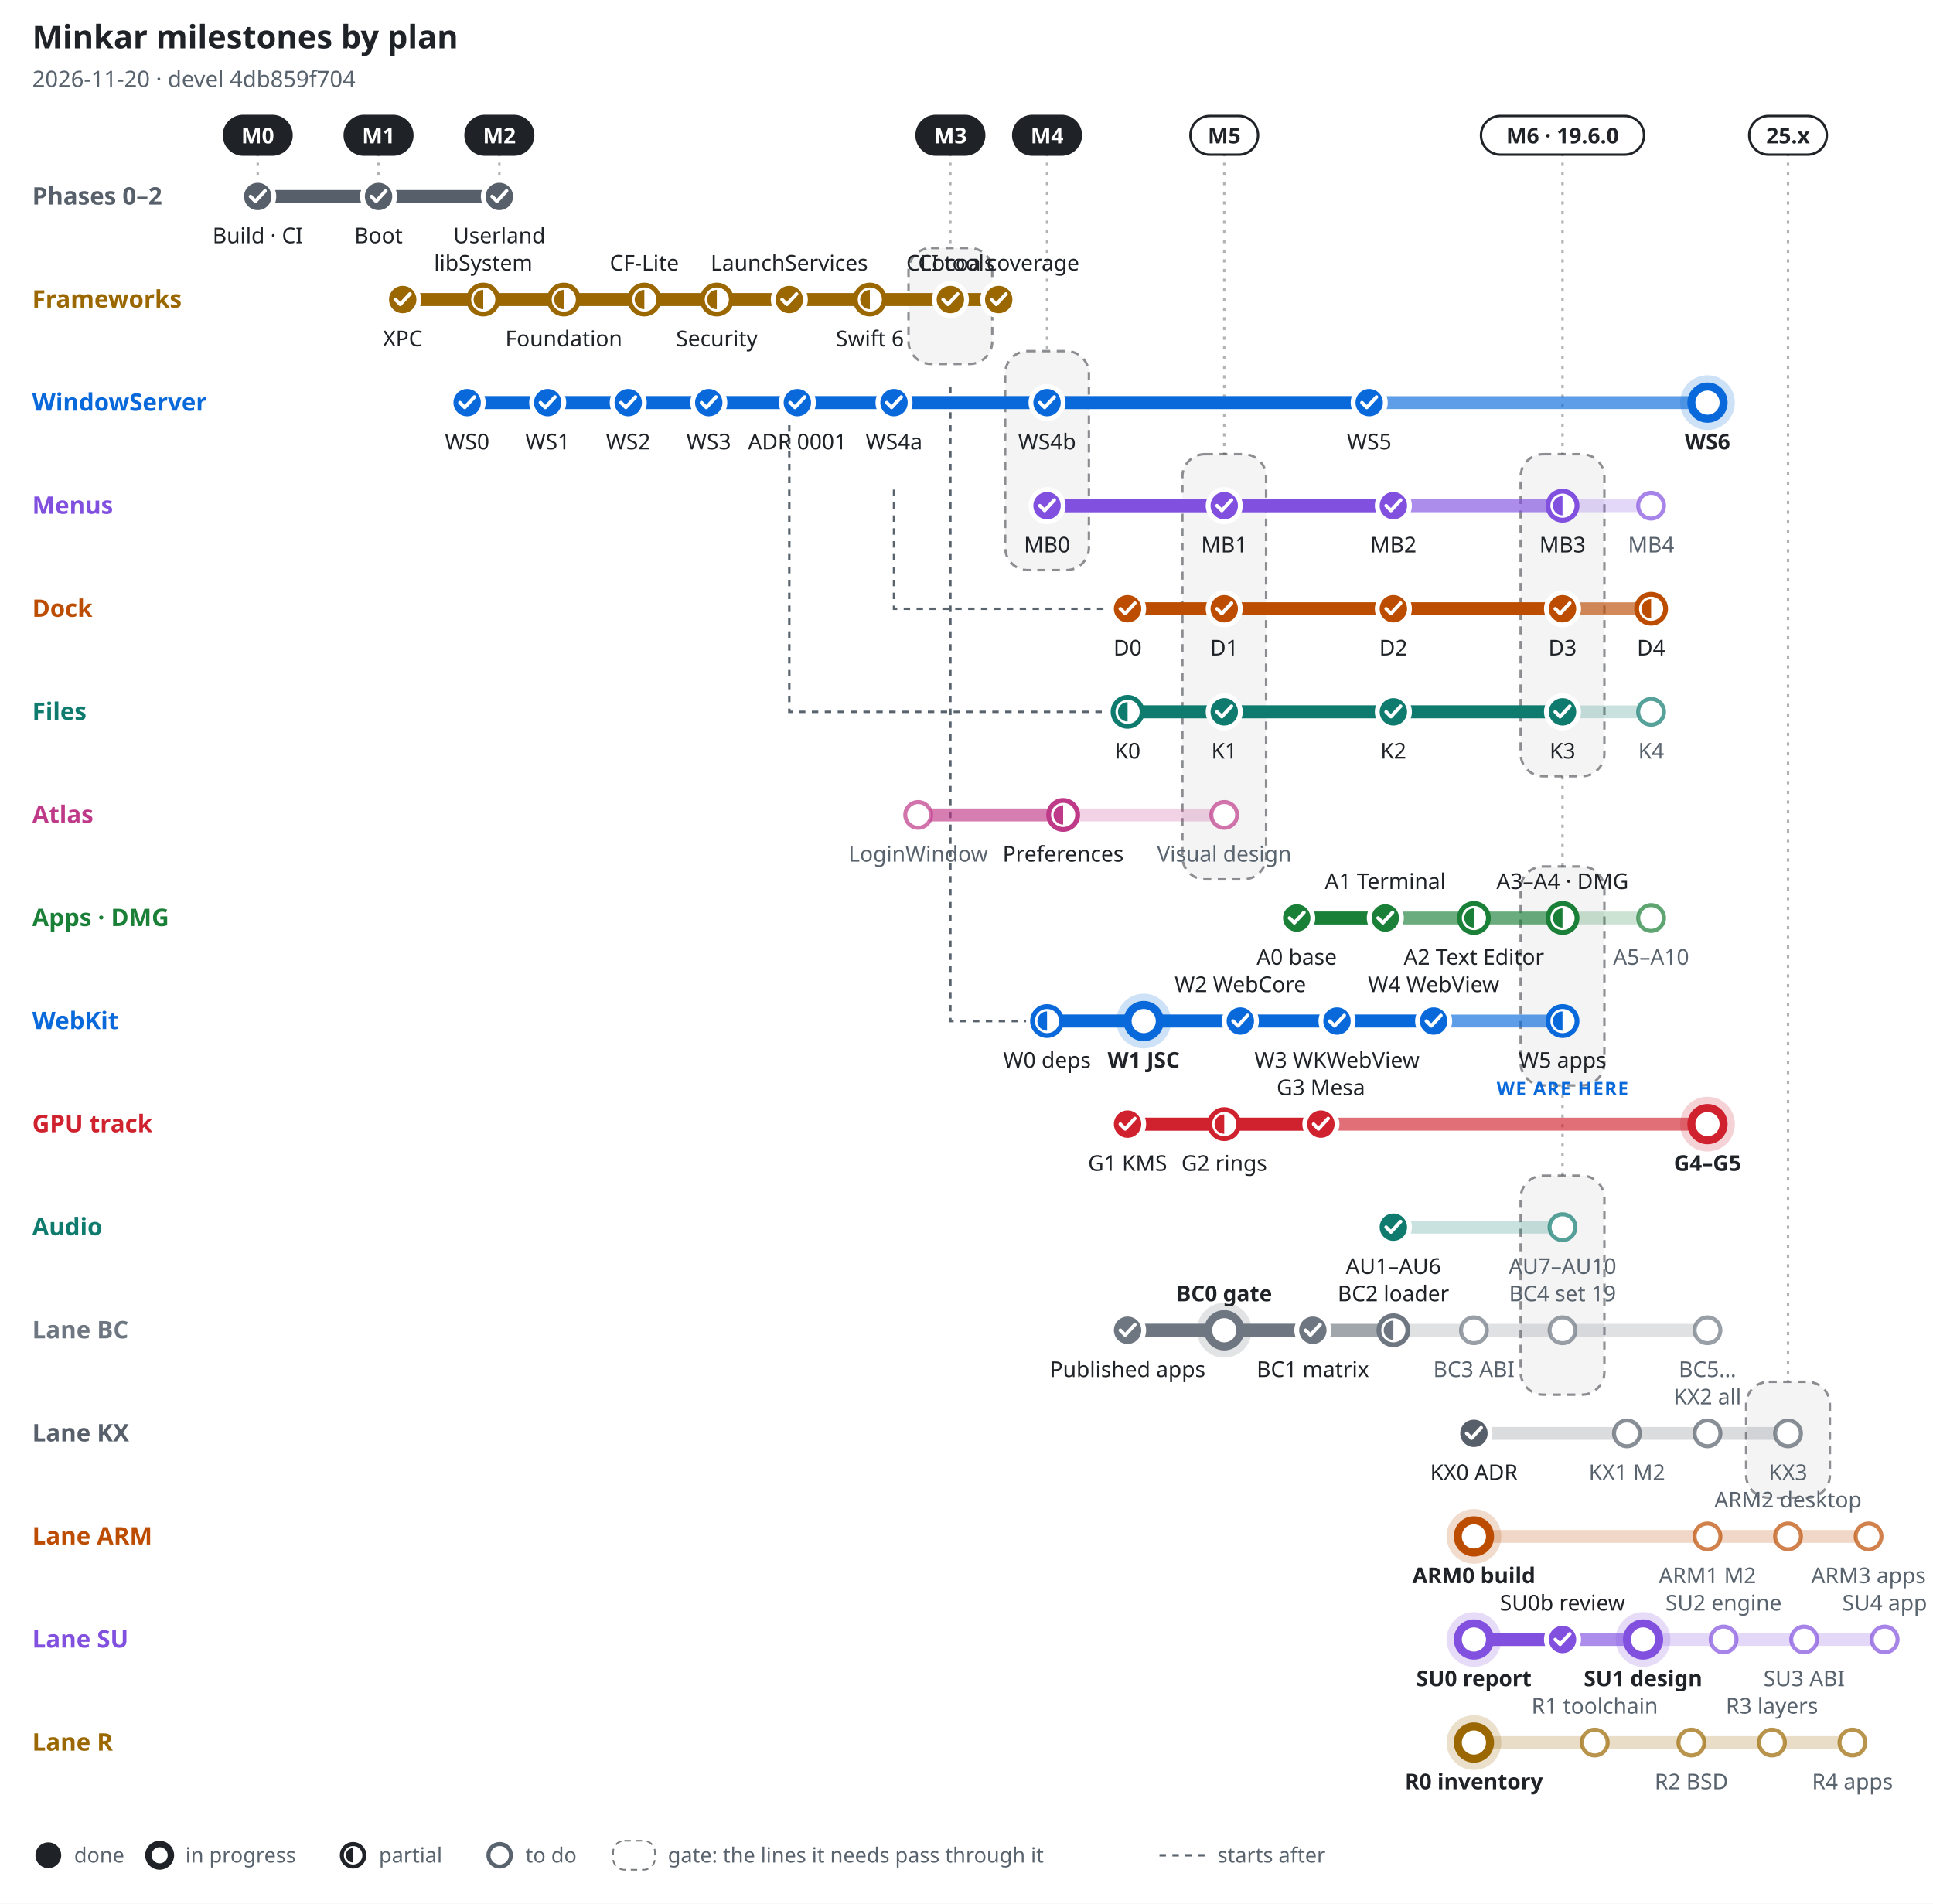
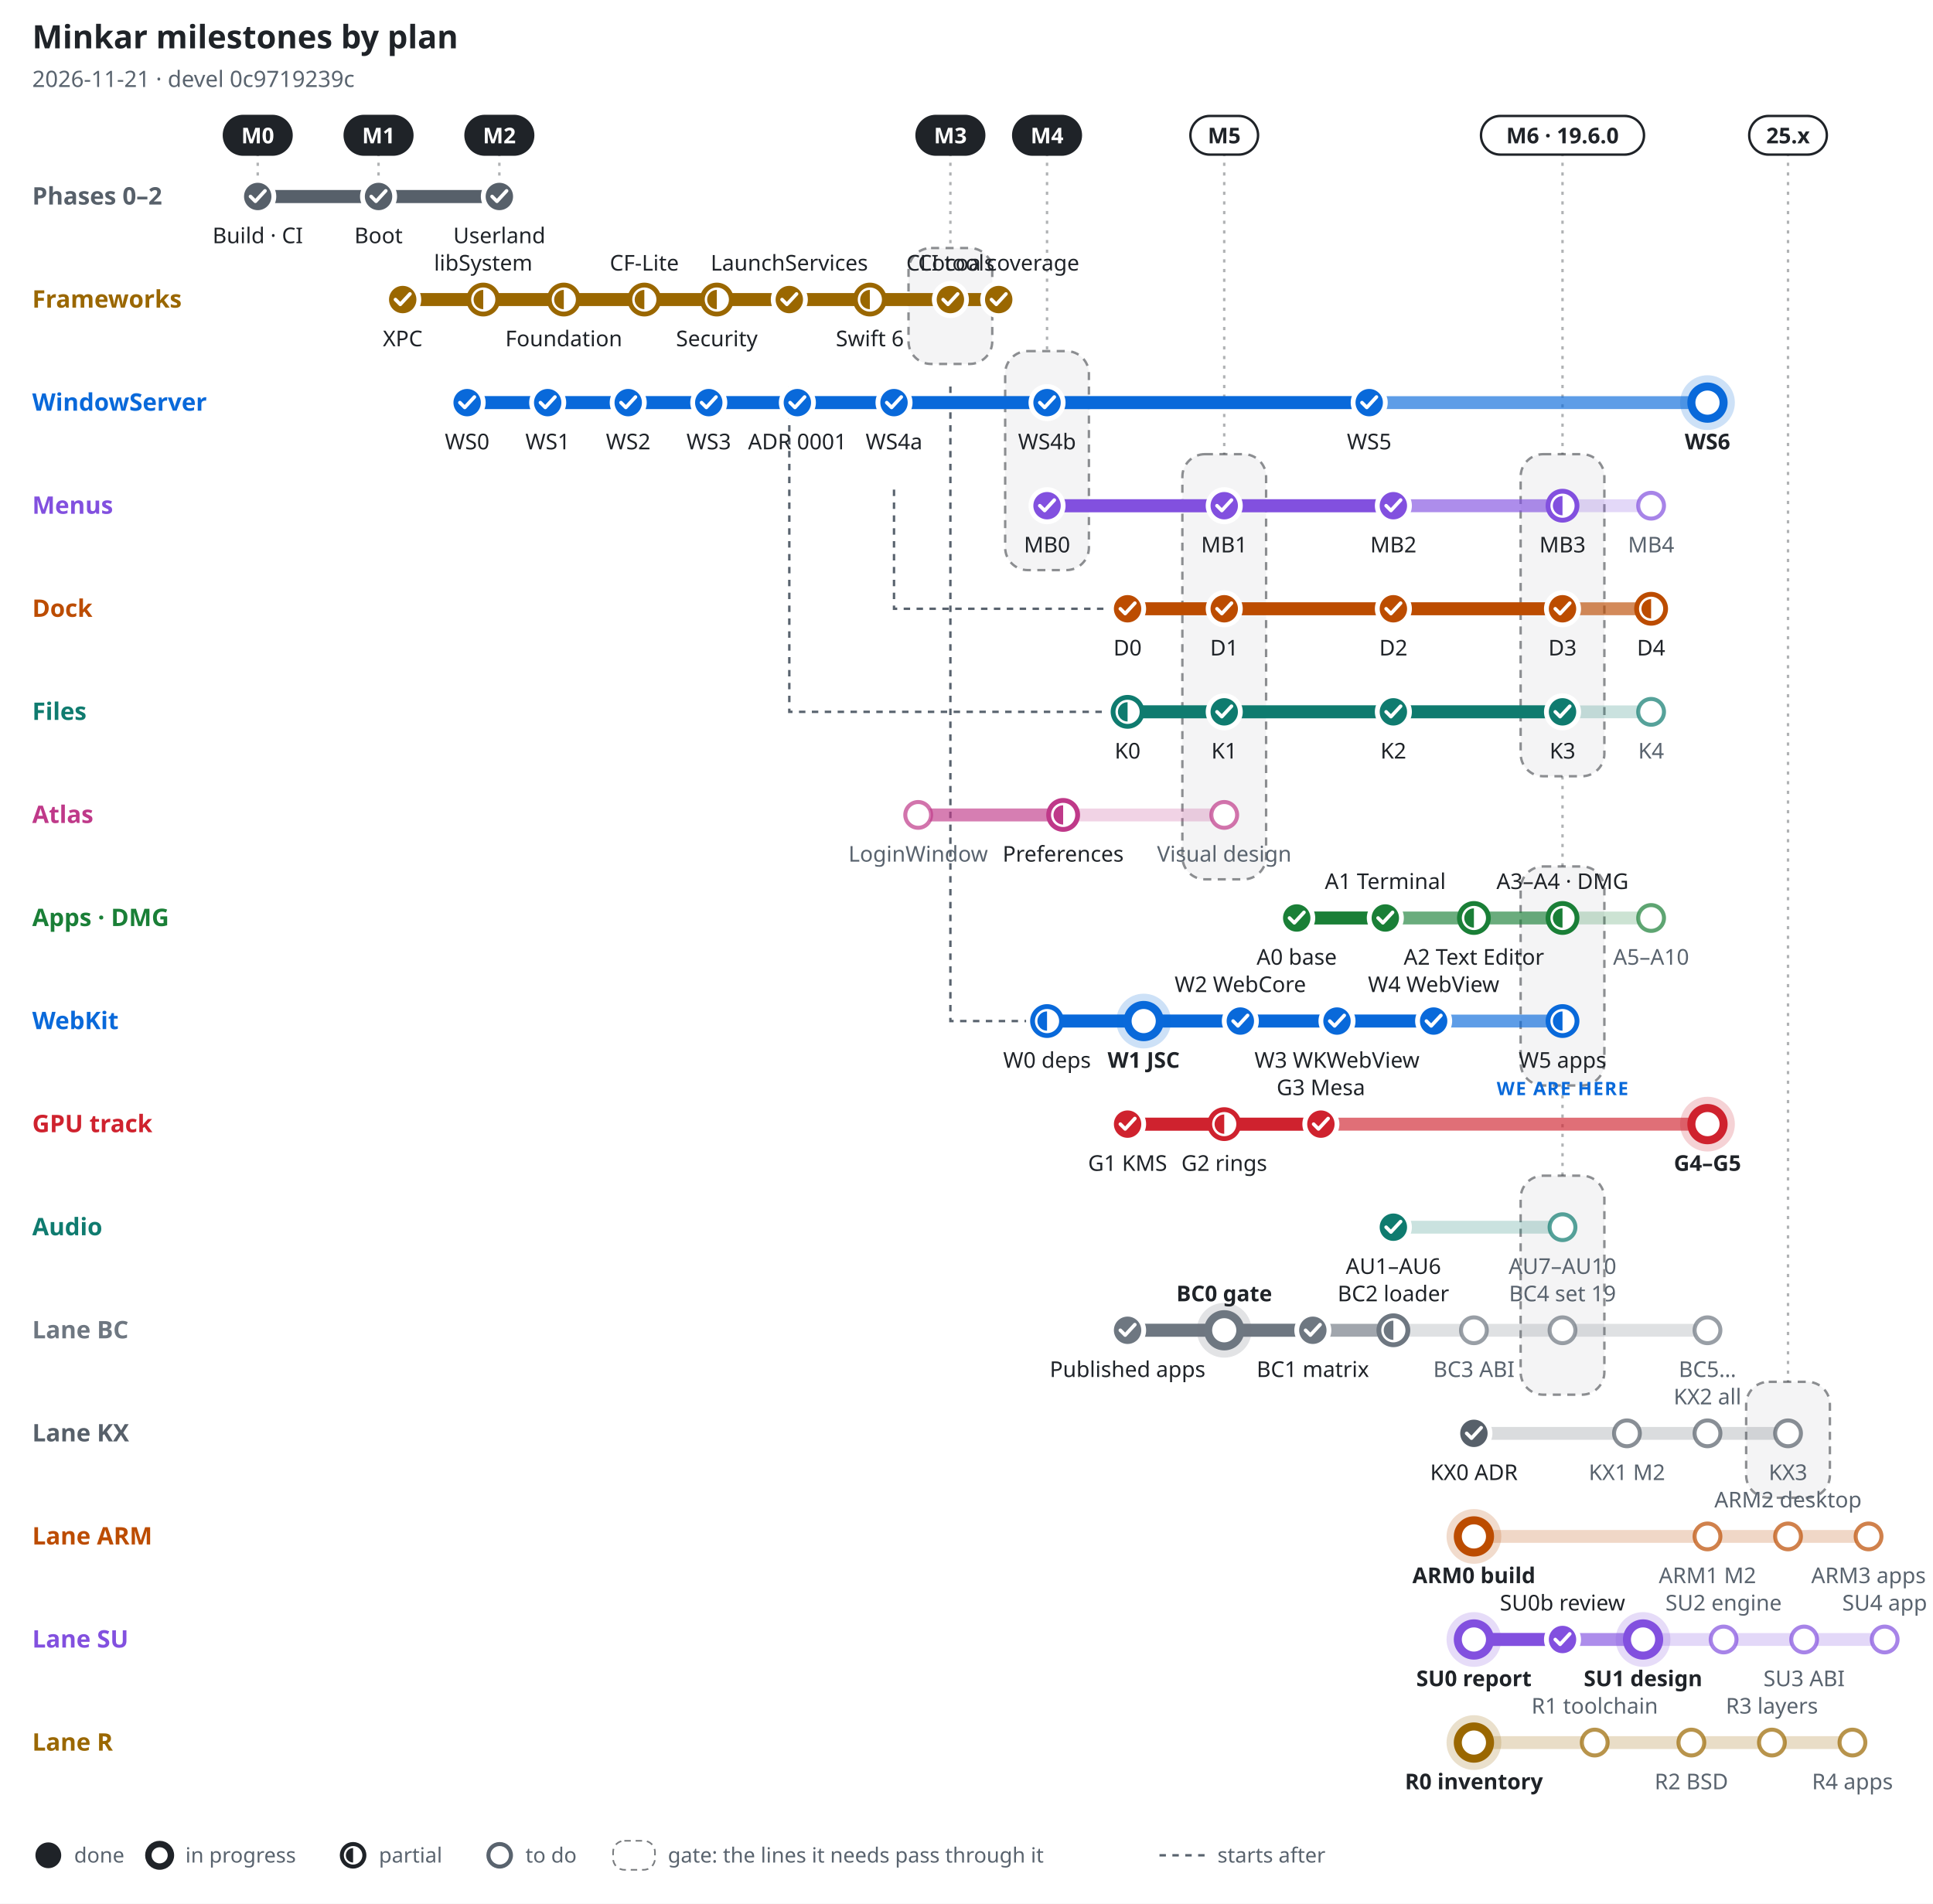
- <svg xmlns="http://www.w3.org/2000/svg" width="1200" height="1182" viewBox="0 0 1200 1182" font-family="-apple-system, BlinkMacSystemFont, 'Segoe UI', 'Noto Sans', Helvetica, Arial, sans-serif" role="img" aria-label="Minkar milestones by plan, 2026-11-20">
+ <svg xmlns="http://www.w3.org/2000/svg" width="1200" height="1182" viewBox="0 0 1200 1182" font-family="-apple-system, BlinkMacSystemFont, 'Segoe UI', 'Noto Sans', Helvetica, Arial, sans-serif" role="img" aria-label="Minkar milestones by plan, 2026-11-21">
  <rect width="1200" height="1182" fill="#ffffff" />
  <text x="20" y="30" font-size="20" font-weight="700" fill="#1f2328" text-anchor="start">Minkar milestones by plan</text>
-   <text x="20" y="54" font-size="14" font-weight="400" fill="#59636e" text-anchor="start">2026-11-20 · devel 4db859f704</text>
+   <text x="20" y="54" font-size="14" font-weight="400" fill="#59636e" text-anchor="start">2026-11-21 · devel 0c9719239c</text>
  <line x1="160" y1="95" x2="160" y2="110" stroke="#1f2328" stroke-opacity=".35" stroke-width="1.5" stroke-dasharray="2 4" />
  <rect x="139" y="72" width="42" height="24" rx="12" fill="#1f2328" stroke="#1f2328" stroke-width="1.5" />
  <text x="160" y="89" font-size="13.5" font-weight="700" fill="#ffffff" text-anchor="middle">M0</text>
  <line x1="235" y1="95" x2="235" y2="110" stroke="#1f2328" stroke-opacity=".35" stroke-width="1.5" stroke-dasharray="2 4" />
  <rect x="214" y="72" width="42" height="24" rx="12" fill="#1f2328" stroke="#1f2328" stroke-width="1.5" />
  <text x="235" y="89" font-size="13.5" font-weight="700" fill="#ffffff" text-anchor="middle">M1</text>
  <line x1="310" y1="95" x2="310" y2="110" stroke="#1f2328" stroke-opacity=".35" stroke-width="1.5" stroke-dasharray="2 4" />
  <rect x="289" y="72" width="42" height="24" rx="12" fill="#1f2328" stroke="#1f2328" stroke-width="1.5" />
  <text x="310" y="89" font-size="13.5" font-weight="700" fill="#ffffff" text-anchor="middle">M2</text>
  <line x1="590" y1="95" x2="590" y2="154" stroke="#1f2328" stroke-opacity=".35" stroke-width="1.5" stroke-dasharray="2 4" />
  <rect x="564" y="154" width="52" height="72" rx="14" fill="#1f2328" fill-opacity=".05" stroke="#1f2328" stroke-opacity=".5" stroke-width="1.5" stroke-dasharray="5 4" />
  <rect x="569" y="72" width="42" height="24" rx="12" fill="#1f2328" stroke="#1f2328" stroke-width="1.5" />
  <text x="590" y="89" font-size="13.5" font-weight="700" fill="#ffffff" text-anchor="middle">M3</text>
  <line x1="650" y1="95" x2="650" y2="218" stroke="#1f2328" stroke-opacity=".35" stroke-width="1.5" stroke-dasharray="2 4" />
  <rect x="624" y="218" width="52" height="136" rx="14" fill="#1f2328" fill-opacity=".05" stroke="#1f2328" stroke-opacity=".5" stroke-width="1.5" stroke-dasharray="5 4" />
  <rect x="629" y="72" width="42" height="24" rx="12" fill="#1f2328" stroke="#1f2328" stroke-width="1.5" />
  <text x="650" y="89" font-size="13.5" font-weight="700" fill="#ffffff" text-anchor="middle">M4</text>
  <line x1="760" y1="95" x2="760" y2="282" stroke="#1f2328" stroke-opacity=".35" stroke-width="1.5" stroke-dasharray="2 4" />
  <rect x="734" y="282" width="52" height="264" rx="14" fill="#1f2328" fill-opacity=".05" stroke="#1f2328" stroke-opacity=".5" stroke-width="1.5" stroke-dasharray="5 4" />
  <rect x="739" y="72" width="42" height="24" rx="12" fill="#ffffff" stroke="#1f2328" stroke-width="1.5" />
  <text x="760" y="89" font-size="13.5" font-weight="700" fill="#1f2328" text-anchor="middle">M5</text>
  <line x1="970" y1="95" x2="970" y2="282" stroke="#1f2328" stroke-opacity=".35" stroke-width="1.5" stroke-dasharray="2 4" />
  <rect x="944" y="282" width="52" height="200" rx="14" fill="#1f2328" fill-opacity=".05" stroke="#1f2328" stroke-opacity=".5" stroke-width="1.5" stroke-dasharray="5 4" />
  <line x1="970" y1="482" x2="970" y2="538" stroke="#1f2328" stroke-opacity=".35" stroke-width="1.5" stroke-dasharray="2 4" />
  <rect x="944" y="538" width="52" height="136" rx="14" fill="#1f2328" fill-opacity=".05" stroke="#1f2328" stroke-opacity=".5" stroke-width="1.5" stroke-dasharray="5 4" />
  <line x1="970" y1="674" x2="970" y2="730" stroke="#1f2328" stroke-opacity=".35" stroke-width="1.5" stroke-dasharray="2 4" />
  <rect x="944" y="730" width="52" height="136" rx="14" fill="#1f2328" fill-opacity=".05" stroke="#1f2328" stroke-opacity=".5" stroke-width="1.5" stroke-dasharray="5 4" />
  <rect x="919.4" y="72" width="101.2" height="24" rx="12" fill="#ffffff" stroke="#1f2328" stroke-width="1.5" />
  <text x="970" y="89" font-size="13.5" font-weight="700" fill="#1f2328" text-anchor="middle">M6 · 19.6.0</text>
  <line x1="1110" y1="95" x2="1110" y2="858" stroke="#1f2328" stroke-opacity=".35" stroke-width="1.5" stroke-dasharray="2 4" />
  <rect x="1084" y="858" width="52" height="72" rx="14" fill="#1f2328" fill-opacity=".05" stroke="#1f2328" stroke-opacity=".5" stroke-width="1.5" stroke-dasharray="5 4" />
  <rect x="1085.9" y="72" width="48.2" height="24" rx="12" fill="#ffffff" stroke="#1f2328" stroke-width="1.5" />
  <text x="1110" y="89" font-size="13.5" font-weight="700" fill="#1f2328" text-anchor="middle">25.x</text>
  <path d="M555 304 V378 H687" fill="none" stroke="#59636e" stroke-width="1.5" stroke-dasharray="4 4" />
  <path d="M490 240 V442 H687" fill="none" stroke="#59636e" stroke-width="1.5" stroke-dasharray="4 4" />
  <path d="M590 240 V634 H637" fill="none" stroke="#59636e" stroke-width="1.5" stroke-dasharray="4 4" />
  <text x="20" y="127" font-size="15" font-weight="700" fill="#57606a" text-anchor="start">Phases 0–2</text>
  <line x1="160" y1="122" x2="310" y2="122" stroke="#57606a" stroke-opacity=".22" stroke-width="8" stroke-linecap="round" />
  <line x1="160" y1="122" x2="310" y2="122" stroke="#57606a" stroke-opacity=".55" stroke-width="8" stroke-linecap="round" />
  <line x1="160" y1="122" x2="310" y2="122" stroke="#57606a" stroke-opacity="1" stroke-width="8" stroke-linecap="round" />
  <circle cx="160" cy="122" r="10" fill="#57606a" stroke="#ffffff" stroke-width="3" />
  <path d="M155.5 122 l3 3 l6 -6.5" fill="none" stroke="#ffffff" stroke-width="2.2" stroke-linecap="round" stroke-linejoin="round" />
  <text x="160" y="151" font-size="13.5" font-weight="500" fill="#1f2328" text-anchor="middle">Build · CI</text>
  <circle cx="235" cy="122" r="10" fill="#57606a" stroke="#ffffff" stroke-width="3" />
  <path d="M230.5 122 l3 3 l6 -6.5" fill="none" stroke="#ffffff" stroke-width="2.2" stroke-linecap="round" stroke-linejoin="round" />
  <text x="235" y="151" font-size="13.5" font-weight="500" fill="#1f2328" text-anchor="middle">Boot</text>
  <circle cx="310" cy="122" r="10" fill="#57606a" stroke="#ffffff" stroke-width="3" />
  <path d="M305.5 122 l3 3 l6 -6.5" fill="none" stroke="#ffffff" stroke-width="2.2" stroke-linecap="round" stroke-linejoin="round" />
  <text x="310" y="151" font-size="13.5" font-weight="500" fill="#1f2328" text-anchor="middle">Userland</text>
  <text x="20" y="191" font-size="15" font-weight="700" fill="#9a6700" text-anchor="start">Frameworks</text>
  <line x1="250" y1="186" x2="620" y2="186" stroke="#9a6700" stroke-opacity=".22" stroke-width="8" stroke-linecap="round" />
  <line x1="250" y1="186" x2="620" y2="186" stroke="#9a6700" stroke-opacity=".55" stroke-width="8" stroke-linecap="round" />
  <line x1="250" y1="186" x2="620" y2="186" stroke="#9a6700" stroke-opacity="1" stroke-width="8" stroke-linecap="round" />
  <circle cx="250" cy="186" r="10" fill="#9a6700" stroke="#ffffff" stroke-width="3" />
  <path d="M245.5 186 l3 3 l6 -6.5" fill="none" stroke="#ffffff" stroke-width="2.2" stroke-linecap="round" stroke-linejoin="round" />
  <text x="250" y="215" font-size="13.5" font-weight="500" fill="#1f2328" text-anchor="middle">XPC</text>
  <circle cx="300" cy="186" r="9" fill="#ffffff" stroke="#9a6700" stroke-width="3" />
  <path d="M300 180 A6 6 0 0 0 300 192 Z" fill="#9a6700" />
  <text x="300" y="168" font-size="13.5" font-weight="500" fill="#1f2328" text-anchor="middle">libSystem</text>
  <circle cx="350" cy="186" r="9" fill="#ffffff" stroke="#9a6700" stroke-width="3" />
  <path d="M350 180 A6 6 0 0 0 350 192 Z" fill="#9a6700" />
  <text x="350" y="215" font-size="13.5" font-weight="500" fill="#1f2328" text-anchor="middle">Foundation</text>
  <circle cx="400" cy="186" r="9" fill="#ffffff" stroke="#9a6700" stroke-width="3" />
  <path d="M400 180 A6 6 0 0 0 400 192 Z" fill="#9a6700" />
  <text x="400" y="168" font-size="13.5" font-weight="500" fill="#1f2328" text-anchor="middle">CF-Lite</text>
  <circle cx="445" cy="186" r="9" fill="#ffffff" stroke="#9a6700" stroke-width="3" />
  <path d="M445 180 A6 6 0 0 0 445 192 Z" fill="#9a6700" />
  <text x="445" y="215" font-size="13.5" font-weight="500" fill="#1f2328" text-anchor="middle">Security</text>
  <circle cx="490" cy="186" r="10" fill="#9a6700" stroke="#ffffff" stroke-width="3" />
  <path d="M485.5 186 l3 3 l6 -6.5" fill="none" stroke="#ffffff" stroke-width="2.2" stroke-linecap="round" stroke-linejoin="round" />
  <text x="490" y="168" font-size="13.5" font-weight="500" fill="#1f2328" text-anchor="middle">LaunchServices</text>
  <circle cx="540" cy="186" r="9" fill="#ffffff" stroke="#9a6700" stroke-width="3" />
  <path d="M540 180 A6 6 0 0 0 540 192 Z" fill="#9a6700" />
  <text x="540" y="215" font-size="13.5" font-weight="500" fill="#1f2328" text-anchor="middle">Swift 6</text>
  <circle cx="590" cy="186" r="10" fill="#9a6700" stroke="#ffffff" stroke-width="3" />
  <path d="M585.5 186 l3 3 l6 -6.5" fill="none" stroke="#ffffff" stroke-width="2.2" stroke-linecap="round" stroke-linejoin="round" />
  <text x="590" y="168" font-size="13.5" font-weight="500" fill="#1f2328" text-anchor="middle">CLI tools</text>
  <circle cx="620" cy="186" r="10" fill="#9a6700" stroke="#ffffff" stroke-width="3" />
  <path d="M615.5 186 l3 3 l6 -6.5" fill="none" stroke="#ffffff" stroke-width="2.2" stroke-linecap="round" stroke-linejoin="round" />
  <text x="620" y="168" font-size="13.5" font-weight="500" fill="#1f2328" text-anchor="middle">Cocoa coverage</text>
  <text x="20" y="255" font-size="15" font-weight="700" fill="#0969da" text-anchor="start">WindowServer</text>
  <line x1="290" y1="250" x2="1060" y2="250" stroke="#0969da" stroke-opacity=".22" stroke-width="8" stroke-linecap="round" />
  <line x1="290" y1="250" x2="1060" y2="250" stroke="#0969da" stroke-opacity=".55" stroke-width="8" stroke-linecap="round" />
  <line x1="290" y1="250" x2="850" y2="250" stroke="#0969da" stroke-opacity="1" stroke-width="8" stroke-linecap="round" />
  <circle cx="290" cy="250" r="10" fill="#0969da" stroke="#ffffff" stroke-width="3" />
  <path d="M285.5 250 l3 3 l6 -6.5" fill="none" stroke="#ffffff" stroke-width="2.2" stroke-linecap="round" stroke-linejoin="round" />
  <text x="290" y="279" font-size="13.5" font-weight="500" fill="#1f2328" text-anchor="middle">WS0</text>
  <circle cx="340" cy="250" r="10" fill="#0969da" stroke="#ffffff" stroke-width="3" />
  <path d="M335.5 250 l3 3 l6 -6.5" fill="none" stroke="#ffffff" stroke-width="2.2" stroke-linecap="round" stroke-linejoin="round" />
  <text x="340" y="279" font-size="13.5" font-weight="500" fill="#1f2328" text-anchor="middle">WS1</text>
  <circle cx="390" cy="250" r="10" fill="#0969da" stroke="#ffffff" stroke-width="3" />
  <path d="M385.5 250 l3 3 l6 -6.5" fill="none" stroke="#ffffff" stroke-width="2.2" stroke-linecap="round" stroke-linejoin="round" />
  <text x="390" y="279" font-size="13.5" font-weight="500" fill="#1f2328" text-anchor="middle">WS2</text>
  <circle cx="440" cy="250" r="10" fill="#0969da" stroke="#ffffff" stroke-width="3" />
  <path d="M435.5 250 l3 3 l6 -6.5" fill="none" stroke="#ffffff" stroke-width="2.2" stroke-linecap="round" stroke-linejoin="round" />
  <text x="440" y="279" font-size="13.5" font-weight="500" fill="#1f2328" text-anchor="middle">WS3</text>
  <circle cx="495" cy="250" r="10" fill="#0969da" stroke="#ffffff" stroke-width="3" />
  <path d="M490.5 250 l3 3 l6 -6.5" fill="none" stroke="#ffffff" stroke-width="2.2" stroke-linecap="round" stroke-linejoin="round" />
  <text x="495" y="279" font-size="13.5" font-weight="500" fill="#1f2328" text-anchor="middle">ADR 0001</text>
  <circle cx="555" cy="250" r="10" fill="#0969da" stroke="#ffffff" stroke-width="3" />
  <path d="M550.5 250 l3 3 l6 -6.5" fill="none" stroke="#ffffff" stroke-width="2.2" stroke-linecap="round" stroke-linejoin="round" />
  <text x="555" y="279" font-size="13.5" font-weight="500" fill="#1f2328" text-anchor="middle">WS4a</text>
  <circle cx="650" cy="250" r="10" fill="#0969da" stroke="#ffffff" stroke-width="3" />
  <path d="M645.5 250 l3 3 l6 -6.5" fill="none" stroke="#ffffff" stroke-width="2.2" stroke-linecap="round" stroke-linejoin="round" />
  <text x="650" y="279" font-size="13.5" font-weight="500" fill="#1f2328" text-anchor="middle">WS4b</text>
  <circle cx="850" cy="250" r="10" fill="#0969da" stroke="#ffffff" stroke-width="3" />
  <path d="M845.5 250 l3 3 l6 -6.5" fill="none" stroke="#ffffff" stroke-width="2.2" stroke-linecap="round" stroke-linejoin="round" />
  <text x="850" y="279" font-size="13.5" font-weight="500" fill="#1f2328" text-anchor="middle">WS5</text>
  <circle cx="1060" cy="250" r="17" fill="#0969da" fill-opacity=".2" />
  <circle cx="1060" cy="250" r="10" fill="#ffffff" stroke="#0969da" stroke-width="5" />
  <text x="1060" y="279" font-size="13.5" font-weight="700" fill="#1f2328" text-anchor="middle">WS6</text>
  <text x="20" y="319" font-size="15" font-weight="700" fill="#8250df" text-anchor="start">Menus</text>
  <line x1="650" y1="314" x2="1025" y2="314" stroke="#8250df" stroke-opacity=".22" stroke-width="8" stroke-linecap="round" />
  <line x1="650" y1="314" x2="970" y2="314" stroke="#8250df" stroke-opacity=".55" stroke-width="8" stroke-linecap="round" />
  <line x1="650" y1="314" x2="865" y2="314" stroke="#8250df" stroke-opacity="1" stroke-width="8" stroke-linecap="round" />
  <circle cx="650" cy="314" r="10" fill="#8250df" stroke="#ffffff" stroke-width="3" />
  <path d="M645.5 314 l3 3 l6 -6.5" fill="none" stroke="#ffffff" stroke-width="2.2" stroke-linecap="round" stroke-linejoin="round" />
  <text x="650" y="343" font-size="13.5" font-weight="500" fill="#1f2328" text-anchor="middle">MB0</text>
  <circle cx="760" cy="314" r="10" fill="#8250df" stroke="#ffffff" stroke-width="3" />
  <path d="M755.5 314 l3 3 l6 -6.5" fill="none" stroke="#ffffff" stroke-width="2.2" stroke-linecap="round" stroke-linejoin="round" />
  <text x="760" y="343" font-size="13.5" font-weight="500" fill="#1f2328" text-anchor="middle">MB1</text>
  <circle cx="865" cy="314" r="10" fill="#8250df" stroke="#ffffff" stroke-width="3" />
  <path d="M860.5 314 l3 3 l6 -6.5" fill="none" stroke="#ffffff" stroke-width="2.2" stroke-linecap="round" stroke-linejoin="round" />
  <text x="865" y="343" font-size="13.5" font-weight="500" fill="#1f2328" text-anchor="middle">MB2</text>
  <circle cx="970" cy="314" r="9" fill="#ffffff" stroke="#8250df" stroke-width="3" />
  <path d="M970 308 A6 6 0 0 0 970 320 Z" fill="#8250df" />
  <text x="970" y="343" font-size="13.5" font-weight="500" fill="#1f2328" text-anchor="middle">MB3</text>
  <circle cx="1025" cy="314" r="8" fill="#ffffff" stroke="#8250df" stroke-opacity=".7" stroke-width="2.5" />
  <text x="1025" y="343" font-size="13.5" font-weight="500" fill="#59636e" text-anchor="middle">MB4</text>
  <text x="20" y="383" font-size="15" font-weight="700" fill="#bc4c00" text-anchor="start">Dock</text>
  <line x1="700" y1="378" x2="1025" y2="378" stroke="#bc4c00" stroke-opacity=".22" stroke-width="8" stroke-linecap="round" />
  <line x1="700" y1="378" x2="1025" y2="378" stroke="#bc4c00" stroke-opacity=".55" stroke-width="8" stroke-linecap="round" />
  <line x1="700" y1="378" x2="970" y2="378" stroke="#bc4c00" stroke-opacity="1" stroke-width="8" stroke-linecap="round" />
  <circle cx="700" cy="378" r="10" fill="#bc4c00" stroke="#ffffff" stroke-width="3" />
  <path d="M695.5 378 l3 3 l6 -6.5" fill="none" stroke="#ffffff" stroke-width="2.2" stroke-linecap="round" stroke-linejoin="round" />
  <text x="700" y="407" font-size="13.5" font-weight="500" fill="#1f2328" text-anchor="middle">D0</text>
  <circle cx="760" cy="378" r="10" fill="#bc4c00" stroke="#ffffff" stroke-width="3" />
  <path d="M755.5 378 l3 3 l6 -6.5" fill="none" stroke="#ffffff" stroke-width="2.2" stroke-linecap="round" stroke-linejoin="round" />
  <text x="760" y="407" font-size="13.5" font-weight="500" fill="#1f2328" text-anchor="middle">D1</text>
  <circle cx="865" cy="378" r="10" fill="#bc4c00" stroke="#ffffff" stroke-width="3" />
  <path d="M860.5 378 l3 3 l6 -6.5" fill="none" stroke="#ffffff" stroke-width="2.2" stroke-linecap="round" stroke-linejoin="round" />
  <text x="865" y="407" font-size="13.5" font-weight="500" fill="#1f2328" text-anchor="middle">D2</text>
  <circle cx="970" cy="378" r="10" fill="#bc4c00" stroke="#ffffff" stroke-width="3" />
  <path d="M965.5 378 l3 3 l6 -6.5" fill="none" stroke="#ffffff" stroke-width="2.2" stroke-linecap="round" stroke-linejoin="round" />
  <text x="970" y="407" font-size="13.5" font-weight="500" fill="#1f2328" text-anchor="middle">D3</text>
  <circle cx="1025" cy="378" r="9" fill="#ffffff" stroke="#bc4c00" stroke-width="3" />
  <path d="M1025 372 A6 6 0 0 0 1025 384 Z" fill="#bc4c00" />
  <text x="1025" y="407" font-size="13.5" font-weight="500" fill="#1f2328" text-anchor="middle">D4</text>
  <text x="20" y="447" font-size="15" font-weight="700" fill="#0f7b6f" text-anchor="start">Files</text>
  <line x1="700" y1="442" x2="1025" y2="442" stroke="#0f7b6f" stroke-opacity=".22" stroke-width="8" stroke-linecap="round" />
  <line x1="700" y1="442" x2="970" y2="442" stroke="#0f7b6f" stroke-opacity=".55" stroke-width="8" stroke-linecap="round" />
  <line x1="700" y1="442" x2="970" y2="442" stroke="#0f7b6f" stroke-opacity="1" stroke-width="8" stroke-linecap="round" />
  <circle cx="700" cy="442" r="9" fill="#ffffff" stroke="#0f7b6f" stroke-width="3" />
  <path d="M700 436 A6 6 0 0 0 700 448 Z" fill="#0f7b6f" />
  <text x="700" y="471" font-size="13.5" font-weight="500" fill="#1f2328" text-anchor="middle">K0</text>
  <circle cx="760" cy="442" r="10" fill="#0f7b6f" stroke="#ffffff" stroke-width="3" />
  <path d="M755.5 442 l3 3 l6 -6.5" fill="none" stroke="#ffffff" stroke-width="2.2" stroke-linecap="round" stroke-linejoin="round" />
  <text x="760" y="471" font-size="13.5" font-weight="500" fill="#1f2328" text-anchor="middle">K1</text>
  <circle cx="865" cy="442" r="10" fill="#0f7b6f" stroke="#ffffff" stroke-width="3" />
  <path d="M860.5 442 l3 3 l6 -6.5" fill="none" stroke="#ffffff" stroke-width="2.2" stroke-linecap="round" stroke-linejoin="round" />
  <text x="865" y="471" font-size="13.5" font-weight="500" fill="#1f2328" text-anchor="middle">K2</text>
  <circle cx="970" cy="442" r="10" fill="#0f7b6f" stroke="#ffffff" stroke-width="3" />
  <path d="M965.5 442 l3 3 l6 -6.5" fill="none" stroke="#ffffff" stroke-width="2.2" stroke-linecap="round" stroke-linejoin="round" />
  <text x="970" y="471" font-size="13.5" font-weight="500" fill="#1f2328" text-anchor="middle">K3</text>
  <circle cx="1025" cy="442" r="8" fill="#ffffff" stroke="#0f7b6f" stroke-opacity=".7" stroke-width="2.5" />
  <text x="1025" y="471" font-size="13.5" font-weight="500" fill="#59636e" text-anchor="middle">K4</text>
  <text x="20" y="511" font-size="15" font-weight="700" fill="#bf3989" text-anchor="start">Atlas</text>
  <line x1="570" y1="506" x2="760" y2="506" stroke="#bf3989" stroke-opacity=".22" stroke-width="8" stroke-linecap="round" />
  <line x1="570" y1="506" x2="660" y2="506" stroke="#bf3989" stroke-opacity=".55" stroke-width="8" stroke-linecap="round" />
  <circle cx="570" cy="506" r="8" fill="#ffffff" stroke="#bf3989" stroke-opacity=".7" stroke-width="2.5" />
  <text x="570" y="535" font-size="13.5" font-weight="500" fill="#59636e" text-anchor="middle">LoginWindow</text>
  <circle cx="660" cy="506" r="9" fill="#ffffff" stroke="#bf3989" stroke-width="3" />
  <path d="M660 500 A6 6 0 0 0 660 512 Z" fill="#bf3989" />
  <text x="660" y="535" font-size="13.5" font-weight="500" fill="#1f2328" text-anchor="middle">Preferences</text>
  <circle cx="760" cy="506" r="8" fill="#ffffff" stroke="#bf3989" stroke-opacity=".7" stroke-width="2.5" />
  <text x="760" y="535" font-size="13.5" font-weight="500" fill="#59636e" text-anchor="middle">Visual design</text>
  <text x="20" y="575" font-size="15" font-weight="700" fill="#1a7f37" text-anchor="start">Apps · DMG</text>
  <line x1="805" y1="570" x2="1025" y2="570" stroke="#1a7f37" stroke-opacity=".22" stroke-width="8" stroke-linecap="round" />
  <line x1="805" y1="570" x2="970" y2="570" stroke="#1a7f37" stroke-opacity=".55" stroke-width="8" stroke-linecap="round" />
  <line x1="805" y1="570" x2="860" y2="570" stroke="#1a7f37" stroke-opacity="1" stroke-width="8" stroke-linecap="round" />
  <circle cx="805" cy="570" r="10" fill="#1a7f37" stroke="#ffffff" stroke-width="3" />
  <path d="M800.5 570 l3 3 l6 -6.5" fill="none" stroke="#ffffff" stroke-width="2.2" stroke-linecap="round" stroke-linejoin="round" />
  <text x="805" y="599" font-size="13.5" font-weight="500" fill="#1f2328" text-anchor="middle">A0 base</text>
  <circle cx="860" cy="570" r="10" fill="#1a7f37" stroke="#ffffff" stroke-width="3" />
  <path d="M855.5 570 l3 3 l6 -6.5" fill="none" stroke="#ffffff" stroke-width="2.2" stroke-linecap="round" stroke-linejoin="round" />
  <text x="860" y="552" font-size="13.5" font-weight="500" fill="#1f2328" text-anchor="middle">A1 Terminal</text>
  <circle cx="915" cy="570" r="9" fill="#ffffff" stroke="#1a7f37" stroke-width="3" />
  <path d="M915 564 A6 6 0 0 0 915 576 Z" fill="#1a7f37" />
  <text x="915" y="599" font-size="13.5" font-weight="500" fill="#1f2328" text-anchor="middle">A2 Text Editor</text>
  <circle cx="970" cy="570" r="9" fill="#ffffff" stroke="#1a7f37" stroke-width="3" />
  <path d="M970 564 A6 6 0 0 0 970 576 Z" fill="#1a7f37" />
  <text x="970" y="552" font-size="13.5" font-weight="500" fill="#1f2328" text-anchor="middle">A3–A4 · DMG</text>
  <circle cx="1025" cy="570" r="8" fill="#ffffff" stroke="#1a7f37" stroke-opacity=".7" stroke-width="2.5" />
  <text x="1025" y="599" font-size="13.5" font-weight="500" fill="#59636e" text-anchor="middle">A5–A10</text>
  <text x="20" y="639" font-size="15" font-weight="700" fill="#0969da" text-anchor="start">WebKit</text>
  <line x1="650" y1="634" x2="970" y2="634" stroke="#0969da" stroke-opacity=".22" stroke-width="8" stroke-linecap="round" />
  <line x1="650" y1="634" x2="970" y2="634" stroke="#0969da" stroke-opacity=".55" stroke-width="8" stroke-linecap="round" />
  <line x1="650" y1="634" x2="890" y2="634" stroke="#0969da" stroke-opacity="1" stroke-width="8" stroke-linecap="round" />
  <circle cx="650" cy="634" r="9" fill="#ffffff" stroke="#0969da" stroke-width="3" />
  <path d="M650 628 A6 6 0 0 0 650 640 Z" fill="#0969da" />
  <text x="650" y="663" font-size="13.5" font-weight="500" fill="#1f2328" text-anchor="middle">W0 deps</text>
  <circle cx="710" cy="634" r="17" fill="#0969da" fill-opacity=".2" />
  <circle cx="710" cy="634" r="10" fill="#ffffff" stroke="#0969da" stroke-width="5" />
  <text x="710" y="663" font-size="13.5" font-weight="700" fill="#1f2328" text-anchor="middle">W1 JSC</text>
  <circle cx="770" cy="634" r="10" fill="#0969da" stroke="#ffffff" stroke-width="3" />
  <path d="M765.5 634 l3 3 l6 -6.5" fill="none" stroke="#ffffff" stroke-width="2.2" stroke-linecap="round" stroke-linejoin="round" />
  <text x="770" y="616" font-size="13.5" font-weight="500" fill="#1f2328" text-anchor="middle">W2 WebCore</text>
  <circle cx="830" cy="634" r="10" fill="#0969da" stroke="#ffffff" stroke-width="3" />
  <path d="M825.5 634 l3 3 l6 -6.5" fill="none" stroke="#ffffff" stroke-width="2.2" stroke-linecap="round" stroke-linejoin="round" />
  <text x="830" y="663" font-size="13.5" font-weight="500" fill="#1f2328" text-anchor="middle">W3 WKWebView</text>
  <circle cx="890" cy="634" r="10" fill="#0969da" stroke="#ffffff" stroke-width="3" />
  <path d="M885.5 634 l3 3 l6 -6.5" fill="none" stroke="#ffffff" stroke-width="2.2" stroke-linecap="round" stroke-linejoin="round" />
  <text x="890" y="616" font-size="13.5" font-weight="500" fill="#1f2328" text-anchor="middle">W4 WebView</text>
  <circle cx="970" cy="634" r="9" fill="#ffffff" stroke="#0969da" stroke-width="3" />
  <path d="M970 628 A6 6 0 0 0 970 640 Z" fill="#0969da" />
  <text x="970" y="663" font-size="13.5" font-weight="500" fill="#1f2328" text-anchor="middle">W5 apps</text>
  <text x="970" y="680" font-size="11.5" font-weight="800" fill="#0969da" text-anchor="middle" letter-spacing=".06em">WE ARE HERE</text>
  <text x="20" y="703" font-size="15" font-weight="700" fill="#cf222e" text-anchor="start">GPU track</text>
  <line x1="700" y1="698" x2="1060" y2="698" stroke="#cf222e" stroke-opacity=".22" stroke-width="8" stroke-linecap="round" />
  <line x1="700" y1="698" x2="1060" y2="698" stroke="#cf222e" stroke-opacity=".55" stroke-width="8" stroke-linecap="round" />
  <line x1="700" y1="698" x2="820" y2="698" stroke="#cf222e" stroke-opacity="1" stroke-width="8" stroke-linecap="round" />
  <circle cx="700" cy="698" r="10" fill="#cf222e" stroke="#ffffff" stroke-width="3" />
  <path d="M695.5 698 l3 3 l6 -6.5" fill="none" stroke="#ffffff" stroke-width="2.2" stroke-linecap="round" stroke-linejoin="round" />
  <text x="700" y="727" font-size="13.5" font-weight="500" fill="#1f2328" text-anchor="middle">G1 KMS</text>
  <circle cx="760" cy="698" r="9" fill="#ffffff" stroke="#cf222e" stroke-width="3" />
  <path d="M760 692 A6 6 0 0 0 760 704 Z" fill="#cf222e" />
  <text x="760" y="727" font-size="13.5" font-weight="500" fill="#1f2328" text-anchor="middle">G2 rings</text>
  <circle cx="820" cy="698" r="10" fill="#cf222e" stroke="#ffffff" stroke-width="3" />
  <path d="M815.5 698 l3 3 l6 -6.5" fill="none" stroke="#ffffff" stroke-width="2.2" stroke-linecap="round" stroke-linejoin="round" />
  <text x="820" y="680" font-size="13.5" font-weight="500" fill="#1f2328" text-anchor="middle">G3 Mesa</text>
  <circle cx="1060" cy="698" r="17" fill="#cf222e" fill-opacity=".2" />
  <circle cx="1060" cy="698" r="10" fill="#ffffff" stroke="#cf222e" stroke-width="5" />
  <text x="1060" y="727" font-size="13.5" font-weight="700" fill="#1f2328" text-anchor="middle">G4–G5</text>
  <text x="20" y="767" font-size="15" font-weight="700" fill="#0f7b6f" text-anchor="start">Audio</text>
  <line x1="865" y1="762" x2="970" y2="762" stroke="#0f7b6f" stroke-opacity=".22" stroke-width="8" stroke-linecap="round" />
  <line x1="865" y1="762" x2="865" y2="762" stroke="#0f7b6f" stroke-opacity=".55" stroke-width="8" stroke-linecap="round" />
  <line x1="865" y1="762" x2="865" y2="762" stroke="#0f7b6f" stroke-opacity="1" stroke-width="8" stroke-linecap="round" />
  <circle cx="865" cy="762" r="10" fill="#0f7b6f" stroke="#ffffff" stroke-width="3" />
  <path d="M860.5 762 l3 3 l6 -6.5" fill="none" stroke="#ffffff" stroke-width="2.2" stroke-linecap="round" stroke-linejoin="round" />
  <text x="865" y="791" font-size="13.5" font-weight="500" fill="#1f2328" text-anchor="middle">AU1–AU6</text>
  <circle cx="970" cy="762" r="8" fill="#ffffff" stroke="#0f7b6f" stroke-opacity=".7" stroke-width="2.5" />
  <text x="970" y="791" font-size="13.5" font-weight="500" fill="#59636e" text-anchor="middle">AU7–AU10</text>
  <text x="20" y="831" font-size="15" font-weight="700" fill="#6e7781" text-anchor="start">Lane BC</text>
  <line x1="700" y1="826" x2="1060" y2="826" stroke="#6e7781" stroke-opacity=".22" stroke-width="8" stroke-linecap="round" />
  <line x1="700" y1="826" x2="865" y2="826" stroke="#6e7781" stroke-opacity=".55" stroke-width="8" stroke-linecap="round" />
  <line x1="700" y1="826" x2="815" y2="826" stroke="#6e7781" stroke-opacity="1" stroke-width="8" stroke-linecap="round" />
  <circle cx="700" cy="826" r="10" fill="#6e7781" stroke="#ffffff" stroke-width="3" />
  <path d="M695.5 826 l3 3 l6 -6.5" fill="none" stroke="#ffffff" stroke-width="2.2" stroke-linecap="round" stroke-linejoin="round" />
  <text x="700" y="855" font-size="13.5" font-weight="500" fill="#1f2328" text-anchor="middle">Published apps</text>
  <circle cx="760" cy="826" r="17" fill="#6e7781" fill-opacity=".2" />
  <circle cx="760" cy="826" r="10" fill="#ffffff" stroke="#6e7781" stroke-width="5" />
  <text x="760" y="808" font-size="13.5" font-weight="700" fill="#1f2328" text-anchor="middle">BC0 gate</text>
  <circle cx="815" cy="826" r="10" fill="#6e7781" stroke="#ffffff" stroke-width="3" />
  <path d="M810.5 826 l3 3 l6 -6.5" fill="none" stroke="#ffffff" stroke-width="2.2" stroke-linecap="round" stroke-linejoin="round" />
  <text x="815" y="855" font-size="13.5" font-weight="500" fill="#1f2328" text-anchor="middle">BC1 matrix</text>
  <circle cx="865" cy="826" r="9" fill="#ffffff" stroke="#6e7781" stroke-width="3" />
  <path d="M865 820 A6 6 0 0 0 865 832 Z" fill="#6e7781" />
  <text x="865" y="808" font-size="13.5" font-weight="500" fill="#1f2328" text-anchor="middle">BC2 loader</text>
  <circle cx="915" cy="826" r="8" fill="#ffffff" stroke="#6e7781" stroke-opacity=".7" stroke-width="2.5" />
  <text x="915" y="855" font-size="13.5" font-weight="500" fill="#59636e" text-anchor="middle">BC3 ABI</text>
  <circle cx="970" cy="826" r="8" fill="#ffffff" stroke="#6e7781" stroke-opacity=".7" stroke-width="2.5" />
  <text x="970" y="808" font-size="13.5" font-weight="500" fill="#59636e" text-anchor="middle">BC4 set 19</text>
  <circle cx="1060" cy="826" r="8" fill="#ffffff" stroke="#6e7781" stroke-opacity=".7" stroke-width="2.5" />
  <text x="1060" y="855" font-size="13.5" font-weight="500" fill="#59636e" text-anchor="middle">BC5…</text>
  <text x="20" y="895" font-size="15" font-weight="700" fill="#57606a" text-anchor="start">Lane KX</text>
  <line x1="915" y1="890" x2="1110" y2="890" stroke="#57606a" stroke-opacity=".22" stroke-width="8" stroke-linecap="round" />
  <line x1="915" y1="890" x2="915" y2="890" stroke="#57606a" stroke-opacity=".55" stroke-width="8" stroke-linecap="round" />
  <line x1="915" y1="890" x2="915" y2="890" stroke="#57606a" stroke-opacity="1" stroke-width="8" stroke-linecap="round" />
  <circle cx="915" cy="890" r="10" fill="#57606a" stroke="#ffffff" stroke-width="3" />
  <path d="M910.5 890 l3 3 l6 -6.5" fill="none" stroke="#ffffff" stroke-width="2.2" stroke-linecap="round" stroke-linejoin="round" />
  <text x="915" y="919" font-size="13.5" font-weight="500" fill="#1f2328" text-anchor="middle">KX0 ADR</text>
  <circle cx="1010" cy="890" r="8" fill="#ffffff" stroke="#57606a" stroke-opacity=".7" stroke-width="2.5" />
  <text x="1010" y="919" font-size="13.5" font-weight="500" fill="#59636e" text-anchor="middle">KX1 M2</text>
  <circle cx="1060" cy="890" r="8" fill="#ffffff" stroke="#57606a" stroke-opacity=".7" stroke-width="2.5" />
  <text x="1060" y="872" font-size="13.5" font-weight="500" fill="#59636e" text-anchor="middle">KX2 all</text>
  <circle cx="1110" cy="890" r="8" fill="#ffffff" stroke="#57606a" stroke-opacity=".7" stroke-width="2.5" />
  <text x="1110" y="919" font-size="13.5" font-weight="500" fill="#59636e" text-anchor="middle">KX3</text>
  <text x="20" y="959" font-size="15" font-weight="700" fill="#bc4c00" text-anchor="start">Lane ARM</text>
  <line x1="915" y1="954" x2="1160" y2="954" stroke="#bc4c00" stroke-opacity=".22" stroke-width="8" stroke-linecap="round" />
  <line x1="915" y1="954" x2="915" y2="954" stroke="#bc4c00" stroke-opacity=".55" stroke-width="8" stroke-linecap="round" />
  <circle cx="915" cy="954" r="17" fill="#bc4c00" fill-opacity=".2" />
  <circle cx="915" cy="954" r="10" fill="#ffffff" stroke="#bc4c00" stroke-width="5" />
  <text x="915" y="983" font-size="13.5" font-weight="700" fill="#1f2328" text-anchor="middle">ARM0 build</text>
  <circle cx="1060" cy="954" r="8" fill="#ffffff" stroke="#bc4c00" stroke-opacity=".7" stroke-width="2.5" />
  <text x="1060" y="983" font-size="13.5" font-weight="500" fill="#59636e" text-anchor="middle">ARM1 M2</text>
  <circle cx="1110" cy="954" r="8" fill="#ffffff" stroke="#bc4c00" stroke-opacity=".7" stroke-width="2.5" />
  <text x="1110" y="936" font-size="13.5" font-weight="500" fill="#59636e" text-anchor="middle">ARM2 desktop</text>
  <circle cx="1160" cy="954" r="8" fill="#ffffff" stroke="#bc4c00" stroke-opacity=".7" stroke-width="2.5" />
  <text x="1160" y="983" font-size="13.5" font-weight="500" fill="#59636e" text-anchor="middle">ARM3 apps</text>
  <text x="20" y="1023" font-size="15" font-weight="700" fill="#8250df" text-anchor="start">Lane SU</text>
  <line x1="915" y1="1018" x2="1170" y2="1018" stroke="#8250df" stroke-opacity=".22" stroke-width="8" stroke-linecap="round" />
  <line x1="915" y1="1018" x2="1020" y2="1018" stroke="#8250df" stroke-opacity=".55" stroke-width="8" stroke-linecap="round" />
  <line x1="915" y1="1018" x2="970" y2="1018" stroke="#8250df" stroke-opacity="1" stroke-width="8" stroke-linecap="round" />
  <circle cx="915" cy="1018" r="17" fill="#8250df" fill-opacity=".2" />
  <circle cx="915" cy="1018" r="10" fill="#ffffff" stroke="#8250df" stroke-width="5" />
  <text x="915" y="1047" font-size="13.5" font-weight="700" fill="#1f2328" text-anchor="middle">SU0 report</text>
  <circle cx="970" cy="1018" r="10" fill="#8250df" stroke="#ffffff" stroke-width="3" />
  <path d="M965.5 1018 l3 3 l6 -6.5" fill="none" stroke="#ffffff" stroke-width="2.2" stroke-linecap="round" stroke-linejoin="round" />
  <text x="970" y="1000" font-size="13.5" font-weight="500" fill="#1f2328" text-anchor="middle">SU0b review</text>
  <circle cx="1020" cy="1018" r="17" fill="#8250df" fill-opacity=".2" />
  <circle cx="1020" cy="1018" r="10" fill="#ffffff" stroke="#8250df" stroke-width="5" />
  <text x="1020" y="1047" font-size="13.5" font-weight="700" fill="#1f2328" text-anchor="middle">SU1 design</text>
  <circle cx="1070" cy="1018" r="8" fill="#ffffff" stroke="#8250df" stroke-opacity=".7" stroke-width="2.5" />
  <text x="1070" y="1000" font-size="13.5" font-weight="500" fill="#59636e" text-anchor="middle">SU2 engine</text>
  <circle cx="1120" cy="1018" r="8" fill="#ffffff" stroke="#8250df" stroke-opacity=".7" stroke-width="2.5" />
  <text x="1120" y="1047" font-size="13.5" font-weight="500" fill="#59636e" text-anchor="middle">SU3 ABI</text>
  <circle cx="1170" cy="1018" r="8" fill="#ffffff" stroke="#8250df" stroke-opacity=".7" stroke-width="2.5" />
  <text x="1170" y="1000" font-size="13.5" font-weight="500" fill="#59636e" text-anchor="middle">SU4 app</text>
  <text x="20" y="1087" font-size="15" font-weight="700" fill="#9a6700" text-anchor="start">Lane R</text>
  <line x1="915" y1="1082" x2="1150" y2="1082" stroke="#9a6700" stroke-opacity=".22" stroke-width="8" stroke-linecap="round" />
  <line x1="915" y1="1082" x2="915" y2="1082" stroke="#9a6700" stroke-opacity=".55" stroke-width="8" stroke-linecap="round" />
  <circle cx="915" cy="1082" r="17" fill="#9a6700" fill-opacity=".2" />
  <circle cx="915" cy="1082" r="10" fill="#ffffff" stroke="#9a6700" stroke-width="5" />
  <text x="915" y="1111" font-size="13.5" font-weight="700" fill="#1f2328" text-anchor="middle">R0 inventory</text>
  <circle cx="990" cy="1082" r="8" fill="#ffffff" stroke="#9a6700" stroke-opacity=".7" stroke-width="2.5" />
  <text x="990" y="1064" font-size="13.5" font-weight="500" fill="#59636e" text-anchor="middle">R1 toolchain</text>
  <circle cx="1050" cy="1082" r="8" fill="#ffffff" stroke="#9a6700" stroke-opacity=".7" stroke-width="2.5" />
  <text x="1050" y="1111" font-size="13.5" font-weight="500" fill="#59636e" text-anchor="middle">R2 BSD</text>
  <circle cx="1100" cy="1082" r="8" fill="#ffffff" stroke="#9a6700" stroke-opacity=".7" stroke-width="2.5" />
  <text x="1100" y="1064" font-size="13.5" font-weight="500" fill="#59636e" text-anchor="middle">R3 layers</text>
  <circle cx="1150" cy="1082" r="8" fill="#ffffff" stroke="#9a6700" stroke-opacity=".7" stroke-width="2.5" />
  <text x="1150" y="1111" font-size="13.5" font-weight="500" fill="#59636e" text-anchor="middle">R4 apps</text>
  <circle cx="30" cy="1152" r="8" fill="#1f2328" />
  <text x="46" y="1156.5" font-size="13" font-weight="400" fill="#59636e" text-anchor="start">done</text>
  <circle cx="99.1" cy="1152" r="7" fill="#ffffff" stroke="#1f2328" stroke-width="4" />
  <text x="115.1" y="1156.5" font-size="13" font-weight="400" fill="#59636e" text-anchor="start">in progress</text>
  <circle cx="219.2" cy="1152" r="7" fill="#ffffff" stroke="#1f2328" stroke-width="2.5" />
  <path d="M219.2 1147.5 A4.5 4.5 0 0 0 219.2 1156.5 Z" fill="#1f2328" />
  <text x="235.2" y="1156.5" font-size="13" font-weight="400" fill="#59636e" text-anchor="start">partial</text>
  <circle cx="310.2" cy="1152" r="7" fill="#ffffff" stroke="#59636e" stroke-width="2.5" />
  <text x="326.2" y="1156.5" font-size="13" font-weight="400" fill="#59636e" text-anchor="start">to do</text>
  <rect x="380.6" y="1143" width="26" height="18" rx="7" fill="none" stroke="#1f2328" stroke-opacity=".6" stroke-dasharray="4 3" />
  <text x="414.6" y="1156.5" font-size="13" font-weight="400" fill="#59636e" text-anchor="start">gate: the lines it needs pass through it</text>
  <path d="M719.8 1152 h28" stroke="#59636e" stroke-width="1.5" stroke-dasharray="4 4" />
  <text x="755.8" y="1156.5" font-size="13" font-weight="400" fill="#59636e" text-anchor="start">starts after</text>
</svg>
